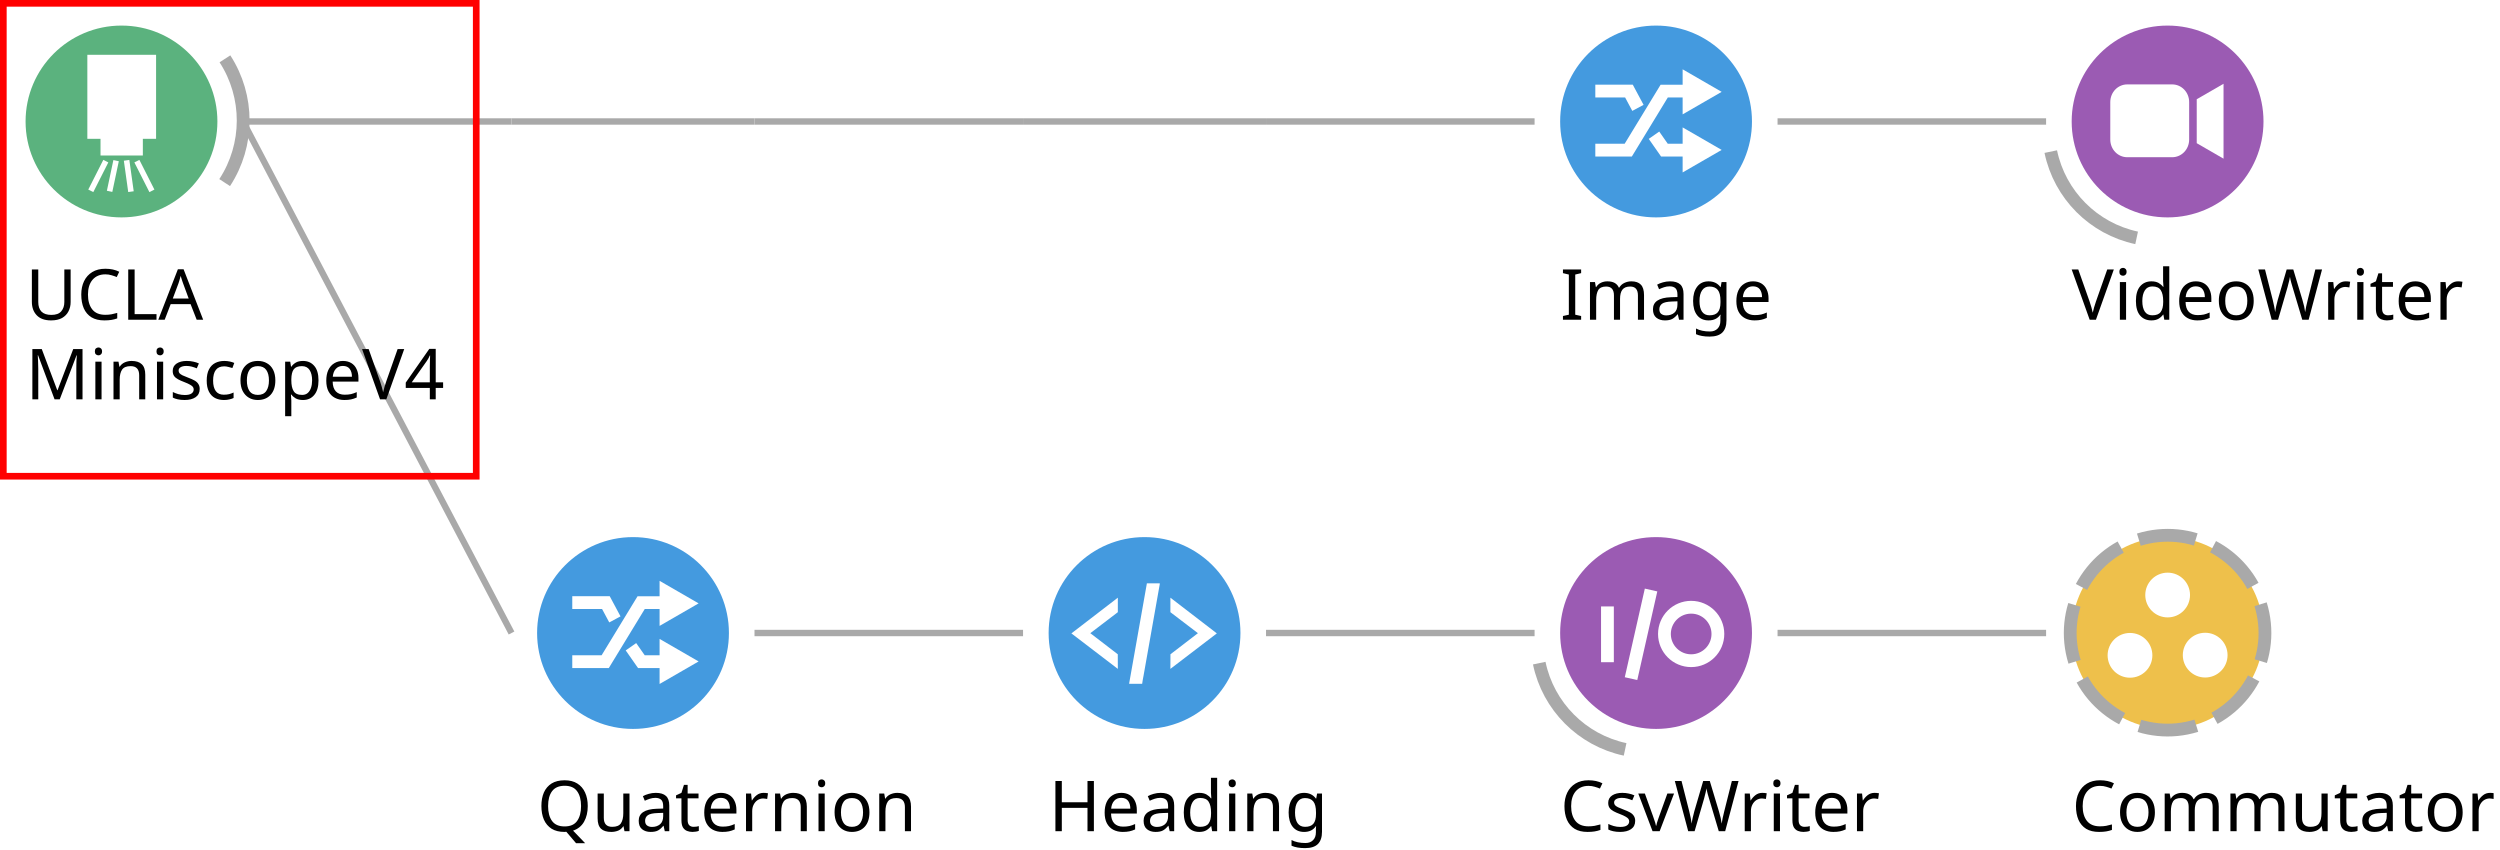
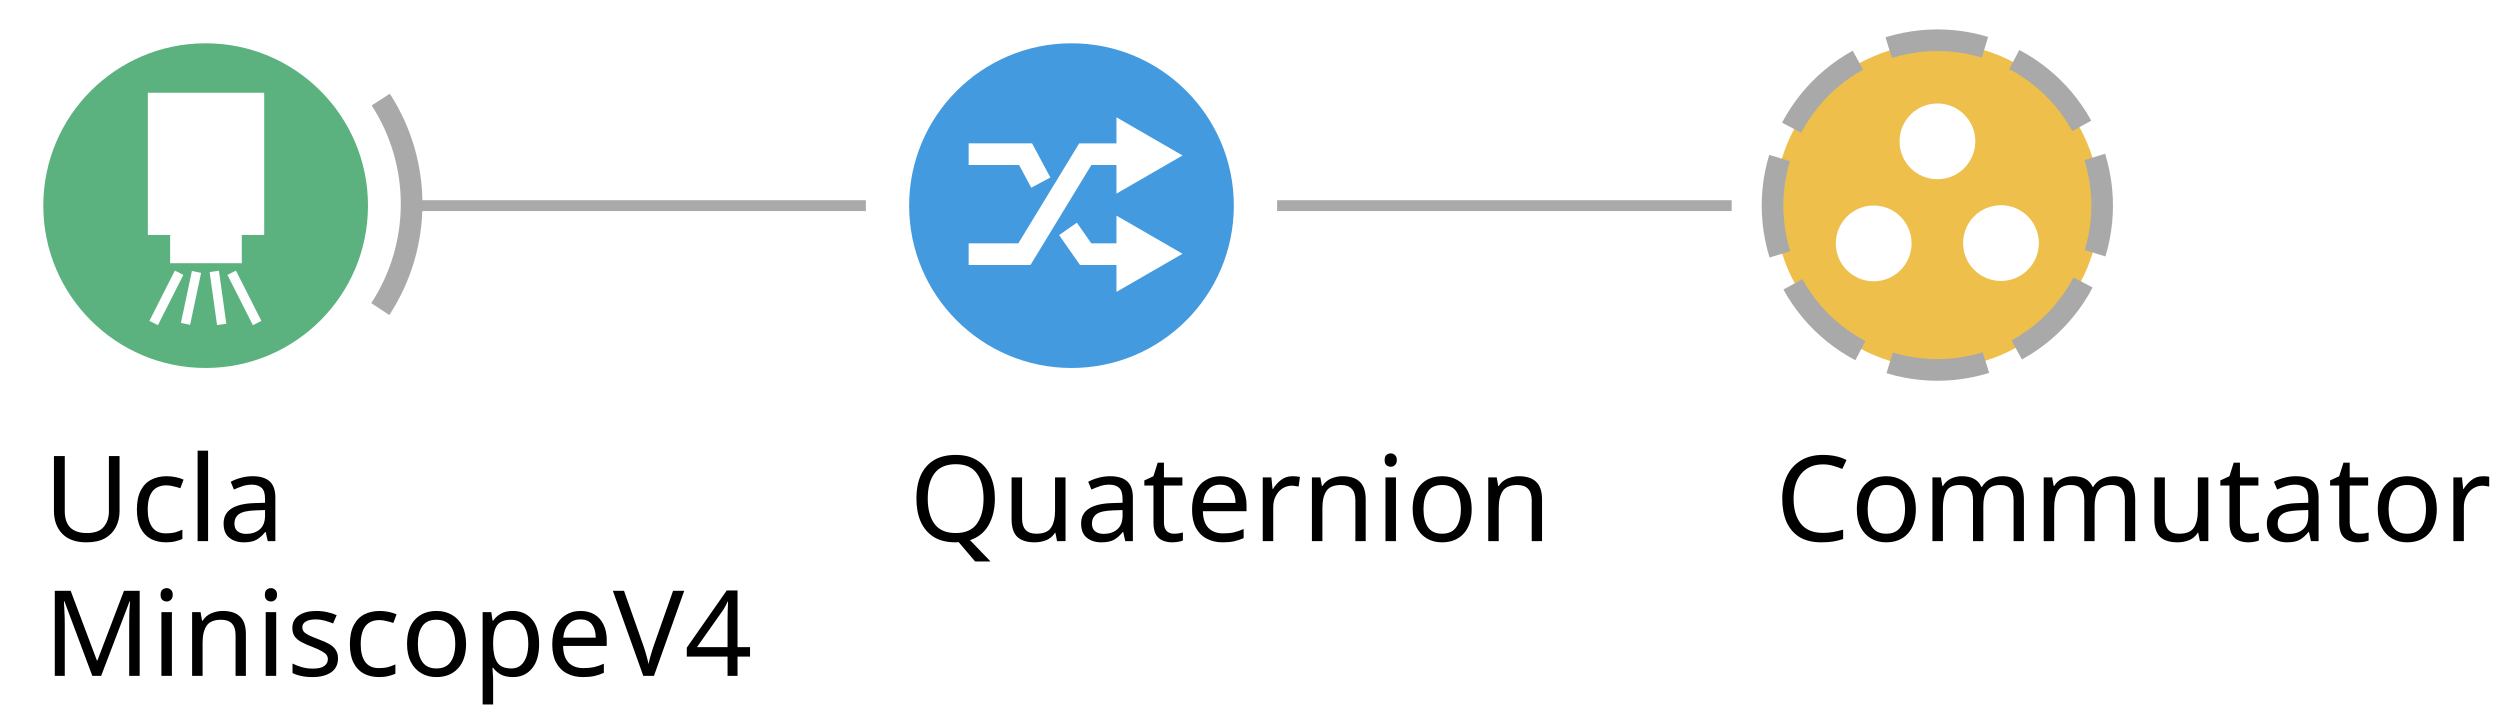
- <svg xmlns="http://www.w3.org/2000/svg" width="390.988" height="132.825" id="SvgGdi_output" version="1.1">
+ <svg xmlns="http://www.w3.org/2000/svg" width="230.988" height="66.65" id="SvgGdi_output">
  <rect id="background" height="100.00%" style="fill:rgb(255,255,255);" width="100.00%" y="0.00" x="0.00" />
  <g style="shape-rendering:auto;" id="root_group">
-     <line y1="19.00" style="stroke:rgb(169,169,169);fill:none;stroke-linecap:butt;stroke-miterlimit:9;opacity:1;stroke-width:1;stroke-linejoin:miter;" id="103" x2="320.00" y2="19.00" x1="278.00" />
-     <line y1="99.00" style="stroke:rgb(169,169,169);fill:none;stroke-linecap:butt;stroke-miterlimit:9;opacity:1;stroke-width:1;stroke-linejoin:miter;" id="104" x2="320.00" y2="99.00" x1="278.00" />
-     <line y1="19.00" style="stroke:rgb(169,169,169);fill:none;stroke-linecap:butt;stroke-miterlimit:9;opacity:1;stroke-width:1;stroke-linejoin:miter;" id="105" x2="240.00" y2="19.00" x1="198.00" />
-     <line y1="99.00" style="stroke:rgb(169,169,169);fill:none;stroke-linecap:butt;stroke-miterlimit:9;opacity:1;stroke-width:1;stroke-linejoin:miter;" id="106" x2="240.00" y2="99.00" x1="198.00" />
-     <line y1="19.00" style="stroke:rgb(169,169,169);fill:none;stroke-linecap:butt;stroke-miterlimit:9;opacity:1;stroke-width:1;stroke-linejoin:miter;" id="107" x2="160.00" y2="19.00" x1="118.00" />
-     <line y1="99.00" style="stroke:rgb(169,169,169);fill:none;stroke-linecap:butt;stroke-miterlimit:9;opacity:1;stroke-width:1;stroke-linejoin:miter;" id="108" x2="160.00" y2="99.00" x1="118.00" />
-     <line y1="19.00" style="stroke:rgb(169,169,169);fill:none;stroke-linecap:butt;stroke-miterlimit:9;opacity:1;stroke-width:1;stroke-linejoin:miter;" id="109" x2="80.00" y2="19.00" x1="38.00" />
-     <line y1="19.00" style="stroke:rgb(169,169,169);fill:none;stroke-linecap:butt;stroke-miterlimit:9;opacity:1;stroke-width:1;stroke-linejoin:miter;" id="110" x2="80.00" y2="99.00" x1="38.00" />
-     <path d="M 10.158 33.2 C 3.405 31.759 -1.861 26.469 -3.271 19.71 " style="stroke:rgb(169,169,169);fill:none;stroke-linecap:butt;stroke-miterlimit:9;opacity:1;stroke-width:2;stroke-linejoin:miter;" transform="matrix(1.00 0.00 0.00 1.00 324.00 4.00 ) " id="111" />
-     <ellipse id="112" cy="15.00" cx="15.00" transform="matrix(1.00 0.00 0.00 1.00 324.00 4.00 ) " rx="15.00" ry="15.00" style="stroke:none;opacity:1;fill:rgb(155,91,179);" />
-     <path style="stroke:none;fill-rule:evenodd;opacity:1;fill:rgb(255,255,255);" transform="matrix(1.00 0.00 0.00 1.00 324.00 4.00 ) " id="113" d="M 23.75 9.1 19.559 11.521 19.559 18.394 23.75 20.815 z " />
-     <path style="stroke:none;fill-rule:evenodd;opacity:1;fill:rgb(255,255,255);" transform="matrix(1.00 0.00 0.00 1.00 324.00 4.00 ) " id="114" d="M 8.693 9.2 15.719 9.2 C 17.19 9.2 18.374 10.434 18.374 11.966 L 18.374 17.823 C 18.374 19.356 17.19 20.589 15.719 20.589 L 8.693 20.589 C 7.222 20.589 6.038 19.356 6.038 17.823 L 6.038 11.966 C 6.038 10.434 7.222 9.2 8.693 9.2 z " />
-     <text id="115" x="324" y="39" style="font-size:11px;font-family:'Microsoft Sans Serif';opacity:1;fill:#000000;stroke:none" clip-path="url(#117_text_clipper)">
-       <tspan dy="8.25pt" id="119">VideoWriter</tspan>
+     <line y1="19.00" style="stroke:rgb(169,169,169);fill:none;stroke-linecap:butt;stroke-miterlimit:9;opacity:1;stroke-width:1;stroke-linejoin:miter;" id="100" x2="160.00" y2="19.00" x1="118.00" />
+     <line y1="19.00" style="stroke:rgb(169,169,169);fill:none;stroke-linecap:butt;stroke-miterlimit:9;opacity:1;stroke-width:1;stroke-linejoin:miter;" id="101" x2="80.00" y2="19.00" x1="38.00" />
+     <ellipse id="102" cy="15.00" cx="15.00" transform="matrix(1.00 0.00 0.00 1.00 164.00 4.00 ) " rx="15.00" ry="15.00" style="stroke:none;opacity:1;fill:rgb(238,192,75);" />
+     <path style="stroke:rgb(169,169,169);fill:none;stroke-linecap:butt;stroke-miterlimit:9;opacity:1;stroke-width:2;stroke-linejoin:miter;" transform="matrix(1.00 0.00 0.00 1.00 164.00 4.00 ) " id="103" d="M 1.536 7.8 C 1.991 6.939 2.528 6.12 3.14 5.359 3.753 4.597 4.44 3.891 5.197 3.254 5.953 2.617 6.778 2.049 7.665 1.563 M 0.454 19.5 C 0.144 18.496 -0.057 17.483 -0.156 16.477 -0.255 15.47 -0.252 14.468 -0.153 13.484 -0.053 12.501 0.141 11.535 0.425 10.599 M 7.892 28.399 C 7.031 27.945 6.213 27.408 5.451 26.795 4.689 26.183 3.983 25.495 3.346 24.739 2.71 23.983 2.142 23.157 1.655 22.27 M 19.494 29.499 C 18.49 29.81 17.478 30.01 16.471 30.11 15.464 30.208 14.463 30.205 13.479 30.102 12.495 30.003 11.529 29.808 10.594 29.524 M 28.464 22.099 C 28.009 22.961 27.472 23.779 26.86 24.541 26.247 25.303 25.559 26.008 24.803 26.645 24.047 27.282 23.222 27.85 22.335 28.337 M 29.546 10.499 C 29.856 11.504 30.057 12.516 30.156 13.522 30.255 14.529 30.251 15.531 30.152 16.515 30.053 17.499 29.858 18.465 29.574 19.4 M 22.108 1.5 C 22.969 1.955 23.787 2.492 24.549 3.104 25.311 3.716 26.017 4.404 26.654 5.16 27.291 5.917 27.859 6.742 28.345 7.629 M 10.505 0.4 C 11.509 0.09 12.521 -0.111 13.528 -0.21 14.535 -0.309 15.536 -0.306 16.52 -0.21 17.504 -0.111 18.47 0.084 19.405 0.367 " />
+     <ellipse id="104" cy="9.06" cx="15.01" transform="matrix(1.00 0.00 0.00 1.00 164.00 4.00 ) " rx="3.50" ry="3.50" style="stroke:none;opacity:1;fill:rgb(255,255,255);" />
+     <ellipse id="105" cy="18.49" cx="9.12" transform="matrix(1.00 0.00 0.00 1.00 164.00 4.00 ) " rx="3.50" ry="3.50" style="stroke:none;opacity:1;fill:rgb(255,255,255);" />
+     <ellipse id="106" cy="18.46" cx="20.88" transform="matrix(1.00 0.00 0.00 1.00 164.00 4.00 ) " rx="3.50" ry="3.50" style="stroke:none;opacity:1;fill:rgb(255,255,255);" />
+     <text id="107" transform="matrix(1.00 0.00 0.00 1.00 0.00 0.00 ) " x="164.00px" y="39.00px" style="stroke:none;clip-path:url(#109_text_clipper);font-family:Microsoft Sans Serif;fill:rgb(0,0,0);font-size:8.25pt;opacity:1;">
+       <tspan dy="8.25pt" id="111">Commutator</tspan>
    </text>
-     <ellipse id="121" cy="15.00" cx="15.00" transform="matrix(1.00 0.00 0.00 1.00 324.00 84.00 ) " rx="15.00" ry="15.00" style="stroke:none;opacity:1;fill:rgb(238,192,75);" />
-     <path style="stroke:rgb(169,169,169);fill:none;stroke-linecap:butt;stroke-miterlimit:9;opacity:1;stroke-width:2;stroke-linejoin:miter;" transform="matrix(1.00 0.00 0.00 1.00 324.00 84.00 ) " id="122" d="M 1.536 7.8 C 1.991 6.939 2.528 6.12 3.14 5.359 3.753 4.597 4.44 3.891 5.197 3.254 5.953 2.617 6.778 2.049 7.665 1.563 M 0.454 19.5 C 0.144 18.496 -0.057 17.483 -0.156 16.477 -0.255 15.47 -0.252 14.468 -0.153 13.484 -0.053 12.501 0.141 11.535 0.425 10.599 M 7.892 28.399 C 7.031 27.945 6.213 27.408 5.451 26.795 4.689 26.183 3.983 25.495 3.346 24.739 2.71 23.983 2.142 23.157 1.655 22.27 M 19.494 29.499 C 18.49 29.81 17.478 30.01 16.471 30.11 15.464 30.208 14.463 30.205 13.479 30.102 12.495 30.003 11.529 29.808 10.594 29.524 M 28.464 22.099 C 28.009 22.961 27.472 23.779 26.86 24.541 26.247 25.303 25.559 26.008 24.803 26.645 24.047 27.282 23.222 27.85 22.335 28.337 M 29.546 10.499 C 29.856 11.504 30.057 12.516 30.156 13.522 30.255 14.529 30.251 15.531 30.152 16.515 30.053 17.499 29.858 18.465 29.574 19.4 M 22.108 1.5 C 22.969 1.955 23.787 2.492 24.549 3.104 25.311 3.716 26.017 4.404 26.654 5.16 27.291 5.917 27.859 6.742 28.345 7.629 M 10.505 0.4 C 11.509 0.09 12.521 -0.111 13.528 -0.21 14.535 -0.309 15.536 -0.306 16.52 -0.21 17.504 -0.111 18.47 0.084 19.405 0.367 " />
-     <ellipse id="123" cy="9.06" cx="15.01" transform="matrix(1.00 0.00 0.00 1.00 324.00 84.00 ) " rx="3.50" ry="3.50" style="stroke:none;opacity:1;fill:rgb(255,255,255);" />
-     <ellipse id="124" cy="18.49" cx="9.12" transform="matrix(1.00 0.00 0.00 1.00 324.00 84.00 ) " rx="3.50" ry="3.50" style="stroke:none;opacity:1;fill:rgb(255,255,255);" />
-     <ellipse id="125" cy="18.46" cx="20.88" transform="matrix(1.00 0.00 0.00 1.00 324.00 84.00 ) " rx="3.50" ry="3.50" style="stroke:none;opacity:1;fill:rgb(255,255,255);" />
-     <text id="126" x="324" y="119" style="font-size:11px;font-family:'Microsoft Sans Serif';opacity:1;fill:#000000;stroke:none" clip-path="url(#128_text_clipper)">
-       <tspan dy="8.25pt" id="130">Commutator</tspan>
+     <ellipse id="113" cy="15.00" cx="15.00" transform="matrix(1.00 0.00 0.00 1.00 84.00 4.00 ) " rx="15.00" ry="15.00" style="stroke:none;opacity:1;fill:rgb(68,154,223);" />
+     <path style="stroke:none;fill-rule:evenodd;opacity:1;fill:rgb(255,255,255);" transform="matrix(1.00 0.00 0.00 1.00 84.00 4.00 ) " id="114" d="M 19.156 13.888 19.156 10.365 19.156 6.841 25.259 10.365 22.207 12.126 z " />
+     <path style="stroke:none;fill-rule:evenodd;opacity:1;fill:rgb(255,255,255);" transform="matrix(1.00 0.00 0.00 1.00 84.00 4.00 ) " id="115" d="M 19.156 22.97 19.156 19.447 19.156 15.923 25.259 19.447 22.207 21.208 z " />
+     <path transform="matrix(1.00 0.00 0.00 1.00 84.00 4.00 ) " id="116" style="stroke:rgb(255,255,255);fill:none;stroke-linecap:butt;stroke-miterlimit:9;opacity:1;stroke-width:2;stroke-linejoin:miter;" d="M 5.5 19.484 10.649 19.484 16.274 10.248 19.373 10.248 M 14.677 17.148 16.309 19.483 19.22 19.483 M 5.5 10.244 10.759 10.244 12.165 12.871 " />
+     <text id="117" transform="matrix(1.00 0.00 0.00 1.00 0.00 0.00 ) " x="84.00px" y="39.00px" style="stroke:none;clip-path:url(#119_text_clipper);font-family:Microsoft Sans Serif;fill:rgb(0,0,0);font-size:8.25pt;opacity:1;">
+       <tspan dy="8.25pt" id="121">Quaternion</tspan>
    </text>
-     <ellipse id="132" cy="15.00" cx="15.00" transform="matrix(1.00 0.00 0.00 1.00 244.00 4.00 ) " rx="15.00" ry="15.00" style="stroke:none;opacity:1;fill:rgb(68,154,223);" />
-     <path d="M 19.156 13.888 19.156 10.365 19.156 6.841 25.259 10.365 22.207 12.126 z " style="stroke:none;fill-rule:evenodd;opacity:1;fill:rgb(255,255,255);" transform="matrix(1.00 0.00 0.00 1.00 244.00 4.00 ) " id="133" />
-     <path d="M 19.156 22.97 19.156 19.447 19.156 15.923 25.259 19.447 22.207 21.208 z " style="stroke:none;fill-rule:evenodd;opacity:1;fill:rgb(255,255,255);" transform="matrix(1.00 0.00 0.00 1.00 244.00 4.00 ) " id="134" />
-     <path d="M 5.5 19.484 10.649 19.484 16.274 10.248 19.373 10.248 M 14.677 17.148 16.309 19.483 19.22 19.483 M 5.5 10.244 10.759 10.244 12.165 12.871 " style="stroke:rgb(255,255,255);fill:none;stroke-linecap:butt;stroke-miterlimit:9;opacity:1;stroke-width:2;stroke-linejoin:miter;" transform="matrix(1.00 0.00 0.00 1.00 244.00 4.00 ) " id="135" />
-     <text id="136" x="244" y="39" style="font-size:11px;font-family:'Microsoft Sans Serif';opacity:1;fill:#000000;stroke:none" clip-path="url(#138_text_clipper)">
-       <tspan dy="8.25pt" id="140">Image</tspan>
+     <path style="stroke:rgb(169,169,169);fill:none;stroke-linecap:butt;stroke-miterlimit:9;opacity:1;stroke-width:2;stroke-linejoin:miter;" transform="matrix(1.00 0.00 0.00 1.00 4.00 4.00 ) " id="123" d="M 31.179 5.2 C 34.998 11.092 34.981 18.682 31.136 24.557 " />
+     <ellipse id="124" cy="15.00" cx="15.00" transform="matrix(1.00 0.00 0.00 1.00 4.00 4.00 ) " rx="15.00" ry="15.00" style="stroke:none;opacity:1;fill:rgb(91,178,126);" />
+     <rect id="125" height="13.14" style="stroke:none;opacity:1;fill:rgb(255,255,255);" transform="matrix(1.00 0.00 0.00 1.00 4.00 4.00 ) " width="10.75" y="4.57" x="9.66" />
+     <rect id="126" height="3.64" style="stroke:none;opacity:1;fill:rgb(255,255,255);" transform="matrix(1.00 0.00 0.00 1.00 4.00 4.00 ) " width="6.62" y="16.68" x="11.72" />
+     <path style="stroke:rgb(255,255,255);fill:none;stroke-linecap:butt;stroke-miterlimit:9;opacity:1;stroke-width:0.879;stroke-linejoin:miter;" transform="matrix(1.00 0.00 0.00 1.00 4.00 4.00 ) " id="127" d="M 12.549 21.201 10.197 25.847 " />
+     <path style="stroke:rgb(255,255,255);fill:none;stroke-linecap:butt;stroke-miterlimit:9;opacity:1;stroke-width:0.867;stroke-linejoin:miter;" transform="matrix(1.00 0.00 0.00 1.00 4.00 4.00 ) " id="128" d="M 14.156 21.125 13.14 25.924 " />
+     <path style="stroke:rgb(255,255,255);fill:none;stroke-linecap:butt;stroke-miterlimit:9;opacity:1;stroke-width:0.879;stroke-linejoin:miter;" transform="matrix(1.00 0.00 0.00 1.00 4.00 4.00 ) " id="129" d="M 17.406 21.201 19.757 25.847 " />
+     <path style="stroke:rgb(255,255,255);fill:none;stroke-linecap:butt;stroke-miterlimit:9;opacity:1;stroke-width:0.867;stroke-linejoin:miter;" transform="matrix(1.00 0.00 0.00 1.00 4.00 4.00 ) " id="130" d="M 15.798 21.073 16.483 25.975 " />
+     <text id="131" transform="matrix(1.00 0.00 0.00 1.00 0.00 0.00 ) " x="4.00px" y="39.00px" style="stroke:none;clip-path:url(#133_text_clipper);font-family:Microsoft Sans Serif;fill:rgb(0,0,0);font-size:8.25pt;opacity:1;">
+       <tspan dy="8.25pt" id="135">Ucla</tspan>
    </text>
-     <path d="M 10.158 33.2 C 3.405 31.759 -1.861 26.469 -3.271 19.71 " style="stroke:rgb(169,169,169);fill:none;stroke-linecap:butt;stroke-miterlimit:9;opacity:1;stroke-width:2;stroke-linejoin:miter;" transform="matrix(1.00 0.00 0.00 1.00 244.00 84.00 ) " id="142" />
-     <ellipse id="143" cy="15.00" cx="15.00" transform="matrix(1.00 0.00 0.00 1.00 244.00 84.00 ) " rx="15.00" ry="15.00" style="stroke:none;opacity:1;fill:rgb(155,91,179);" />
-     <path style="stroke:rgb(255,255,255);fill:none;stroke-linecap:butt;stroke-miterlimit:9;opacity:1;stroke-width:2;stroke-linejoin:miter;" transform="matrix(1.00 0.00 0.00 1.00 244.00 84.00 ) " id="144" d="M 7.396 19.566 7.396 10.843 " />
-     <path style="stroke:rgb(255,255,255);fill:none;stroke-linecap:butt;stroke-miterlimit:9;opacity:1;stroke-width:2;stroke-linejoin:miter;" transform="matrix(1.00 0.00 0.00 1.00 244.00 84.00 ) " id="145" d="M 11.085 22.137 14.218 8.274 " />
-     <ellipse id="146" cy="15.15" cx="20.49" transform="matrix(1.00 0.00 0.00 1.00 244.00 84.00 ) " rx="4.18" ry="4.18" style="stroke:rgb(255,255,255);fill:none;stroke-linecap:butt;stroke-miterlimit:9;opacity:1;stroke-width:2;stroke-linejoin:miter;" />
-     <text id="147" x="244" y="119" style="font-size:11px;font-family:'Microsoft Sans Serif';opacity:1;fill:#000000;stroke:none" clip-path="url(#149_text_clipper)">
-       <tspan dy="8.25pt" id="151">CsvWriter</tspan>
-     </text>
-     <line y1="19.00" style="stroke:rgb(169,169,169);fill:none;stroke-linecap:butt;stroke-miterlimit:9;opacity:1;stroke-width:1;stroke-linejoin:miter;" id="153" x2="198.00" y2="19.00" x1="160.00" />
-     <ellipse id="154" cy="15.00" cx="15.00" transform="matrix(1.00 0.00 0.00 1.00 164.00 84.00 ) " rx="15.00" ry="15.00" style="stroke:none;opacity:1;fill:rgb(68,154,223);" />
-     <path style="stroke:none;fill-rule:evenodd;opacity:1;fill:rgb(255,255,255);" transform="matrix(1.00 0.00 0.00 1.00 164.00 84.00 ) " id="155" d="M 10.824 9.475 3.561 15.059 10.824 20.611 10.815 18.325 6.519 15.027 10.824 11.742 z " />
-     <path style="stroke:none;fill-rule:evenodd;opacity:1;fill:rgb(255,255,255);" transform="matrix(1.00 0.00 0.00 1.00 164.00 84.00 ) " id="156" d="M 15.365 7.234 C 15.346 7.335 15.321 7.437 15.314 7.537 14.411 12.644 13.497 17.75 12.599 22.858 12.595 22.886 12.602 22.912 12.599 22.941 L 14.629 22.941 C 14.703 22.533 14.737 22.103 14.838 21.715 15.682 16.941 16.537 12.17 17.375 7.395 17.382 7.34 17.379 7.287 17.379 7.234 z " />
-     <path style="stroke:none;fill-rule:evenodd;opacity:1;fill:rgb(255,255,255);" transform="matrix(1.00 0.00 0.00 1.00 164.00 84.00 ) " id="157" d="M 19.044 9.475 26.307 15.058 19.044 20.61 19.053 18.324 23.349 15.026 19.044 11.742 z " />
-     <text id="158" x="164" y="119" style="font-size:11px;font-family:'Microsoft Sans Serif';opacity:1;fill:#000000;stroke:none" clip-path="url(#160_text_clipper)">
-       <tspan dy="8.25pt" id="162">Heading</tspan>
-     </text>
-     <line y1="19.00" style="stroke:rgb(169,169,169);fill:none;stroke-linecap:butt;stroke-miterlimit:9;opacity:1;stroke-width:1;stroke-linejoin:miter;" id="164" x2="118.00" y2="19.00" x1="80.00" />
-     <ellipse id="165" cy="15.00" cx="15.00" transform="matrix(1.00 0.00 0.00 1.00 84.00 84.00 ) " rx="15.00" ry="15.00" style="stroke:none;opacity:1;fill:rgb(68,154,223);" />
-     <path d="M 19.156 13.888 19.156 10.365 19.156 6.841 25.259 10.365 22.207 12.126 z " style="stroke:none;fill-rule:evenodd;opacity:1;fill:rgb(255,255,255);" transform="matrix(1.00 0.00 0.00 1.00 84.00 84.00 ) " id="166" />
-     <path d="M 19.156 22.97 19.156 19.447 19.156 15.923 25.259 19.447 22.207 21.208 z " style="stroke:none;fill-rule:evenodd;opacity:1;fill:rgb(255,255,255);" transform="matrix(1.00 0.00 0.00 1.00 84.00 84.00 ) " id="167" />
-     <path d="M 5.5 19.484 10.649 19.484 16.274 10.248 19.373 10.248 M 14.677 17.148 16.309 19.483 19.22 19.483 M 5.5 10.244 10.759 10.244 12.165 12.871 " style="stroke:rgb(255,255,255);fill:none;stroke-linecap:butt;stroke-miterlimit:9;opacity:1;stroke-width:2;stroke-linejoin:miter;" transform="matrix(1.00 0.00 0.00 1.00 84.00 84.00 ) " id="168" />
-     <text id="169" x="84" y="119" style="font-size:11px;font-family:'Microsoft Sans Serif';opacity:1;fill:#000000;stroke:none" clip-path="url(#171_text_clipper)">
-       <tspan dy="8.25pt" id="173">Quaternion</tspan>
-     </text>
-     <path style="stroke:rgb(169,169,169);fill:none;stroke-linecap:butt;stroke-miterlimit:9;opacity:1;stroke-width:2;stroke-linejoin:miter;" transform="matrix(1.00 0.00 0.00 1.00 4.00 4.00 ) " id="175" d="M 31.179 5.2 C 34.998 11.092 34.981 18.682 31.136 24.557 " />
-     <ellipse id="176" cy="15.00" cx="15.00" transform="matrix(1.00 0.00 0.00 1.00 4.00 4.00 ) " rx="15.00" ry="15.00" style="stroke:none;opacity:1;fill:rgb(91,178,126);" />
-     <rect id="177" height="13.14" style="stroke:none;opacity:1;fill:rgb(255,255,255);" transform="matrix(1.00 0.00 0.00 1.00 4.00 4.00 ) " width="10.75" y="4.57" x="9.66" />
-     <rect id="178" height="3.64" style="stroke:none;opacity:1;fill:rgb(255,255,255);" transform="matrix(1.00 0.00 0.00 1.00 4.00 4.00 ) " width="6.62" y="16.68" x="11.72" />
-     <path style="stroke:rgb(255,255,255);fill:none;stroke-linecap:butt;stroke-miterlimit:9;opacity:1;stroke-width:0.879;stroke-linejoin:miter;" transform="matrix(1.00 0.00 0.00 1.00 4.00 4.00 ) " id="179" d="M 12.549 21.201 10.197 25.847 " />
-     <path style="stroke:rgb(255,255,255);fill:none;stroke-linecap:butt;stroke-miterlimit:9;opacity:1;stroke-width:0.867;stroke-linejoin:miter;" transform="matrix(1.00 0.00 0.00 1.00 4.00 4.00 ) " id="180" d="M 14.156 21.125 13.14 25.924 " />
-     <path style="stroke:rgb(255,255,255);fill:none;stroke-linecap:butt;stroke-miterlimit:9;opacity:1;stroke-width:0.879;stroke-linejoin:miter;" transform="matrix(1.00 0.00 0.00 1.00 4.00 4.00 ) " id="181" d="M 17.406 21.201 19.757 25.847 " />
-     <path style="stroke:rgb(255,255,255);fill:none;stroke-linecap:butt;stroke-miterlimit:9;opacity:1;stroke-width:0.867;stroke-linejoin:miter;" transform="matrix(1.00 0.00 0.00 1.00 4.00 4.00 ) " id="182" d="M 15.798 21.073 16.483 25.975 " />
-     <text id="183" x="4" y="39" style="font-size:11px;font-family:'Microsoft Sans Serif';opacity:1;fill:#000000;stroke:none" clip-path="url(#185_text_clipper)">
-       <tspan dy="8.25pt" id="187">UCLA</tspan>
-     </text>
-     <text id="189" x="4" y="51.45" style="font-size:11px;font-family:'Microsoft Sans Serif';opacity:1;fill:#000000;stroke:none" clip-path="url(#191_text_clipper)">
-       <tspan dy="8.25pt" id="193">MiniscopeV4</tspan>
+     <text id="137" transform="matrix(1.00 0.00 0.00 1.00 0.00 0.00 ) " x="4.00px" y="51.45px" style="stroke:none;clip-path:url(#139_text_clipper);font-family:Microsoft Sans Serif;fill:rgb(0,0,0);font-size:8.25pt;opacity:1;">
+       <tspan dy="8.25pt" id="141">MiniscopeV4</tspan>
    </text>
  </g>
  <defs id="clips_hatches_and_gradients">
-     <clipPath id="117_text_clipper">
-       <rect x="324.00" y="39.00" width="62.97" height="13.83" id="118" />
+     <clipPath id="109_text_clipper">
+       <rect x="164.00" y="39.00" width="65.99" height="13.83" id="110" />
    </clipPath>
-     <clipPath id="128_text_clipper">
-       <rect x="324.00" y="119.00" width="65.99" height="13.83" id="129" />
+     <clipPath id="119_text_clipper">
+       <rect x="84.00" y="39.00" width="59.78" height="13.83" id="120" />
    </clipPath>
-     <clipPath id="138_text_clipper">
-       <rect x="244.00" y="39.00" width="35.15" height="13.83" id="139" />
+     <clipPath id="133_text_clipper">
+       <rect x="4.00" y="39.00" width="68.66" height="27.65" id="134" />
    </clipPath>
-     <clipPath id="149_text_clipper">
-       <rect x="244.00" y="119.00" width="53.45" height="13.83" id="150" />
-     </clipPath>
-     <clipPath id="160_text_clipper">
-       <rect x="164.00" y="119.00" width="45.93" height="13.83" id="161" />
-     </clipPath>
-     <clipPath id="171_text_clipper">
-       <rect x="84.00" y="119.00" width="59.78" height="13.83" id="172" />
-     </clipPath>
-     <clipPath id="185_text_clipper">
-       <rect x="4.00" y="39.00" width="68.66" height="27.65" id="186" />
-     </clipPath>
-     <clipPath id="191_text_clipper">
-       <rect x="4.00" y="51.45" width="68.66" height="27.65" id="192" />
+     <clipPath id="139_text_clipper">
+       <rect x="4.00" y="51.45" width="68.66" height="27.65" id="140" />
    </clipPath>
  </defs>
-   <g id="layer1">
-     <rect style="opacity:1;fill:none;fill-opacity:1;stroke:#ff0000;stroke-width:1.041;stroke-miterlimit:10;stroke-dasharray:none;stroke-opacity:1" id="rect4687" width="73.959" height="73.959" x="0.521" y="0.521" />
-   </g>
</svg>
